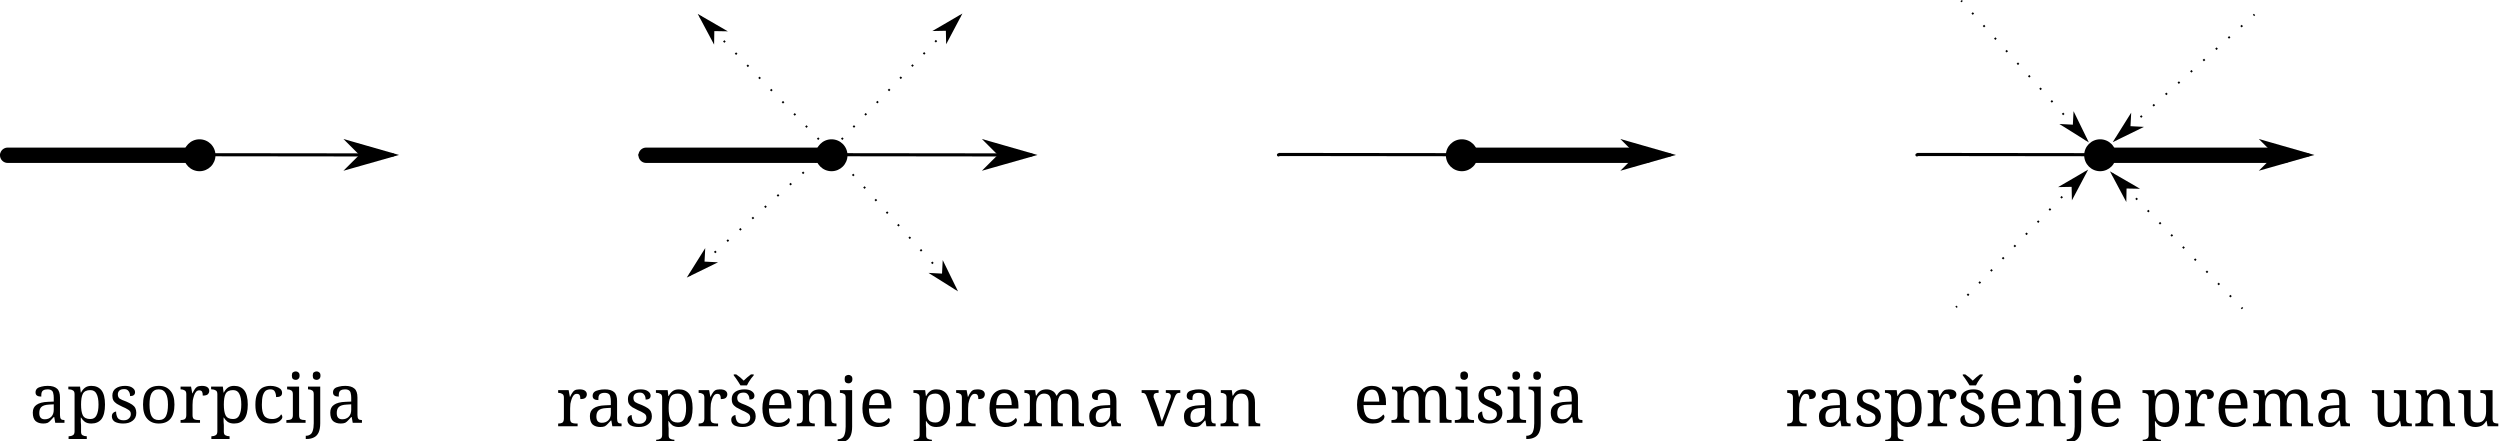
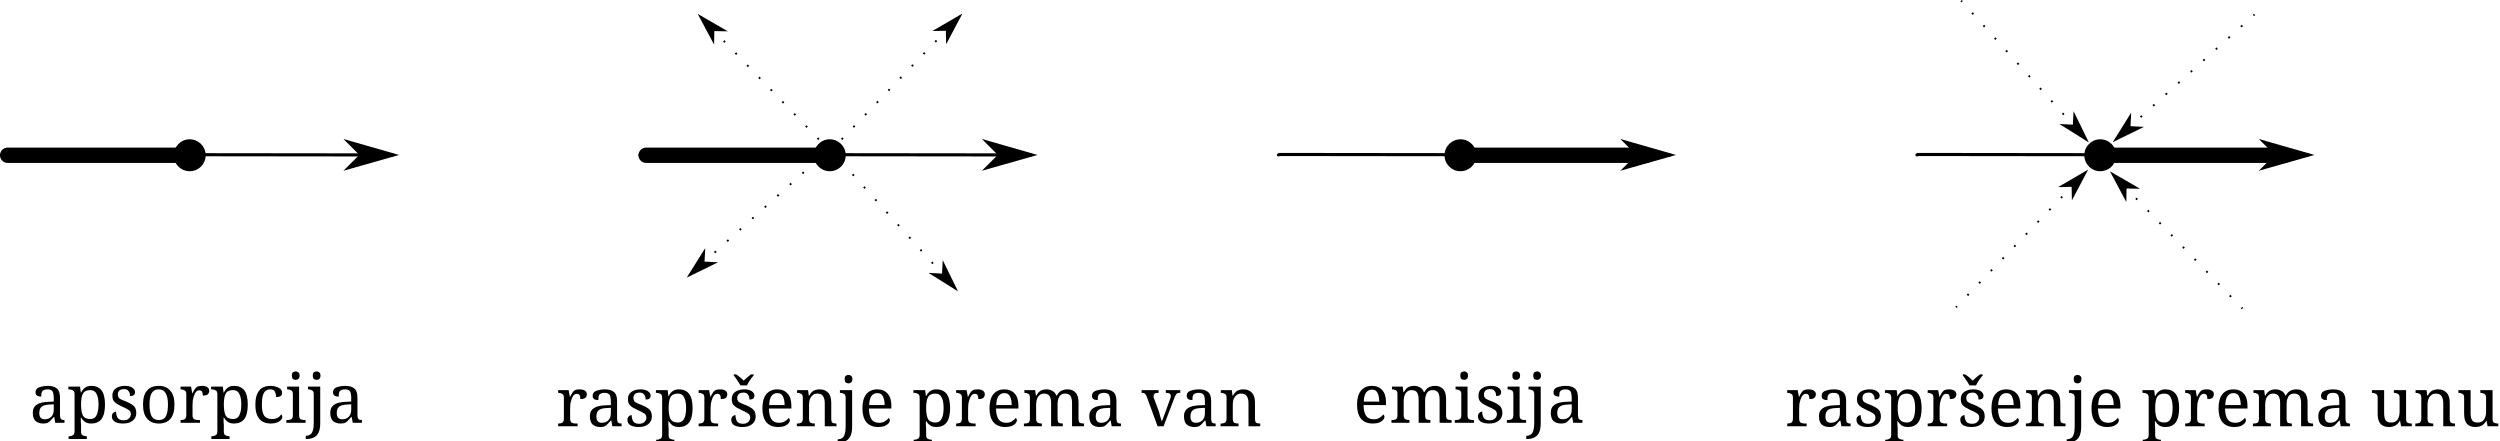
- <svg xmlns="http://www.w3.org/2000/svg" width="156.626mm" height="27.623mm" viewBox="0 0 156.626 27.623" version="1.1" id="svg1208">
+ <svg xmlns="http://www.w3.org/2000/svg" id="svg1208" version="1.1" viewBox="0 0 156.626 27.623" height="27.623mm" width="156.626mm">
  <defs id="defs1202">
-     <marker style="overflow:visible" id="marker4132" refX="0" refY="0" orient="auto">
-       <path transform="matrix(0.8,0,0,0.8,10,0)" style="fill:#000000;fill-opacity:1;fill-rule:evenodd;stroke:#000000;stroke-width:1pt;stroke-opacity:1" d="M 0,0 5,-5 -12.5,0 5,5 Z" id="path4130" />
+     <marker orient="auto" refY="0" refX="0" id="marker4132" style="overflow:visible">
+       <path id="path4130" d="M 0,0 5,-5 -12.5,0 5,5 Z" style="fill:#000000;fill-opacity:1;fill-rule:evenodd;stroke:#000000;stroke-width:1pt;stroke-opacity:1" transform="matrix(0.8,0,0,0.8,10,0)" />
    </marker>
-     <marker style="overflow:visible" id="marker3428" refX="0" refY="0" orient="auto">
-       <path transform="matrix(0.8,0,0,0.8,10,0)" style="fill:#000000;fill-opacity:1;fill-rule:evenodd;stroke:#000000;stroke-width:1pt;stroke-opacity:1" d="M 0,0 5,-5 -12.5,0 5,5 Z" id="path3426" />
+     <marker orient="auto" refY="0" refX="0" id="marker3428" style="overflow:visible">
+       <path id="path3426" d="M 0,0 5,-5 -12.5,0 5,5 Z" style="fill:#000000;fill-opacity:1;fill-rule:evenodd;stroke:#000000;stroke-width:1pt;stroke-opacity:1" transform="matrix(0.8,0,0,0.8,10,0)" />
    </marker>
-     <marker style="overflow:visible" id="marker3376" refX="0" refY="0" orient="auto">
-       <path transform="matrix(0.8,0,0,0.8,10,0)" style="fill:#000000;fill-opacity:1;fill-rule:evenodd;stroke:#000000;stroke-width:1pt;stroke-opacity:1" d="M 0,0 5,-5 -12.5,0 5,5 Z" id="path3374" />
+     <marker orient="auto" refY="0" refX="0" id="marker3376" style="overflow:visible">
+       <path id="path3374" d="M 0,0 5,-5 -12.5,0 5,5 Z" style="fill:#000000;fill-opacity:1;fill-rule:evenodd;stroke:#000000;stroke-width:1pt;stroke-opacity:1" transform="matrix(0.8,0,0,0.8,10,0)" />
    </marker>
-     <marker orient="auto" refY="0" refX="0" id="Arrow1Lend" style="overflow:visible">
-       <path id="path2038" d="M 0,0 5,-5 -12.5,0 5,5 Z" style="fill:#000000;fill-opacity:1;fill-rule:evenodd;stroke:#000000;stroke-width:1pt;stroke-opacity:1" transform="matrix(-0.8,0,0,-0.8,-10,0)" />
+     <marker style="overflow:visible" id="Arrow1Lend" refX="0" refY="0" orient="auto">
+       <path transform="matrix(-0.8,0,0,-0.8,-10,0)" style="fill:#000000;fill-opacity:1;fill-rule:evenodd;stroke:#000000;stroke-width:1pt;stroke-opacity:1" d="M 0,0 5,-5 -12.5,0 5,5 Z" id="path2038" />
    </marker>
-     <marker orient="auto" refY="0" refX="0" id="Arrow1Lstart" style="overflow:visible">
-       <path id="path2035" d="M 0,0 5,-5 -12.5,0 5,5 Z" style="fill:#000000;fill-opacity:1;fill-rule:evenodd;stroke:#000000;stroke-width:1pt;stroke-opacity:1" transform="matrix(0.8,0,0,0.8,10,0)" />
+     <marker style="overflow:visible" id="Arrow1Lstart" refX="0" refY="0" orient="auto">
+       <path transform="matrix(0.8,0,0,0.8,10,0)" style="fill:#000000;fill-opacity:1;fill-rule:evenodd;stroke:#000000;stroke-width:1pt;stroke-opacity:1" d="M 0,0 5,-5 -12.5,0 5,5 Z" id="path2035" />
    </marker>
-     <filter style="color-interpolation-filters:sRGB" id="filter2984" x="-1.1865149e-06" width="1" y="-1.2137953e-06" height="1">
-       <feGaussianBlur stdDeviation="1.4337054e-06" id="feGaussianBlur2986" />
-     </filter>
-     <marker style="overflow:visible" id="Arrow1Lstart-6" refX="0" refY="0" orient="auto">
-       <path transform="matrix(0.8,0,0,0.8,10,0)" style="fill:#000000;fill-opacity:1;fill-rule:evenodd;stroke:#000000;stroke-width:1pt;stroke-opacity:1" d="M 0,0 5,-5 -12.5,0 5,5 Z" id="path2035-2" />
+     <marker orient="auto" refY="0" refX="0" id="Arrow1Lstart-6" style="overflow:visible">
+       <path id="path2035-2" d="M 0,0 5,-5 -12.5,0 5,5 Z" style="fill:#000000;fill-opacity:1;fill-rule:evenodd;stroke:#000000;stroke-width:1pt;stroke-opacity:1" transform="matrix(0.8,0,0,0.8,10,0)" />
    </marker>
-     <marker orient="auto" refY="0" refX="0" id="Arrow1Lstart-6-8" style="overflow:visible">
-       <path id="path2035-2-2" d="M 0,0 5,-5 -12.5,0 5,5 Z" style="fill:#000000;fill-opacity:1;fill-rule:evenodd;stroke:#000000;stroke-width:1pt;stroke-opacity:1" transform="matrix(0.8,0,0,0.8,10,0)" />
+     <marker style="overflow:visible" id="Arrow1Lstart-6-8" refX="0" refY="0" orient="auto">
+       <path transform="matrix(0.8,0,0,0.8,10,0)" style="fill:#000000;fill-opacity:1;fill-rule:evenodd;stroke:#000000;stroke-width:1pt;stroke-opacity:1" d="M 0,0 5,-5 -12.5,0 5,5 Z" id="path2035-2-2" />
    </marker>
-     <marker style="overflow:visible" id="Arrow1Lstart-6-8-3" refX="0" refY="0" orient="auto">
-       <path transform="matrix(0.8,0,0,0.8,10,0)" style="fill:#000000;fill-opacity:1;fill-rule:evenodd;stroke:#000000;stroke-width:1pt;stroke-opacity:1" d="M 0,0 5,-5 -12.5,0 5,5 Z" id="path2035-2-2-4" />
+     <marker orient="auto" refY="0" refX="0" id="Arrow1Lstart-6-8-3" style="overflow:visible">
+       <path id="path2035-2-2-4" d="M 0,0 5,-5 -12.5,0 5,5 Z" style="fill:#000000;fill-opacity:1;fill-rule:evenodd;stroke:#000000;stroke-width:1pt;stroke-opacity:1" transform="matrix(0.8,0,0,0.8,10,0)" />
    </marker>
-     <marker orient="auto" refY="0" refX="0" id="marker3428-0" style="overflow:visible">
-       <path id="path3426-4" d="M 0,0 5,-5 -12.5,0 5,5 Z" style="fill:#000000;fill-opacity:1;fill-rule:evenodd;stroke:#000000;stroke-width:1pt;stroke-opacity:1" transform="matrix(0.8,0,0,0.8,10,0)" />
+     <marker style="overflow:visible" id="marker3428-0" refX="0" refY="0" orient="auto">
+       <path transform="matrix(0.8,0,0,0.8,10,0)" style="fill:#000000;fill-opacity:1;fill-rule:evenodd;stroke:#000000;stroke-width:1pt;stroke-opacity:1" d="M 0,0 5,-5 -12.5,0 5,5 Z" id="path3426-4" />
    </marker>
-     <marker style="overflow:visible" id="marker3428-0-3" refX="0" refY="0" orient="auto">
-       <path transform="matrix(0.8,0,0,0.8,10,0)" style="fill:#000000;fill-opacity:1;fill-rule:evenodd;stroke:#000000;stroke-width:1pt;stroke-opacity:1" d="M 0,0 5,-5 -12.5,0 5,5 Z" id="path3426-4-0" />
+     <marker orient="auto" refY="0" refX="0" id="marker3428-0-3" style="overflow:visible">
+       <path id="path3426-4-0" d="M 0,0 5,-5 -12.5,0 5,5 Z" style="fill:#000000;fill-opacity:1;fill-rule:evenodd;stroke:#000000;stroke-width:1pt;stroke-opacity:1" transform="matrix(0.8,0,0,0.8,10,0)" />
    </marker>
-     <filter height="1" y="-1.2137953e-06" width="1" x="-1.1865149e-06" id="filter2984-9" style="color-interpolation-filters:sRGB">
-       <feGaussianBlur id="feGaussianBlur2986-0" stdDeviation="1.4337054e-06" />
-     </filter>
-     <filter height="1" y="-1.2137953e-06" width="1" x="-1.1865149e-06" id="filter2984-7" style="color-interpolation-filters:sRGB">
-       <feGaussianBlur id="feGaussianBlur2986-2" stdDeviation="1.4337054e-06" />
-     </filter>
-     <filter style="color-interpolation-filters:sRGB" id="filter2984-7-9" x="-1.1865149e-06" width="1" y="-1.2137953e-06" height="1">
-       <feGaussianBlur stdDeviation="1.4337054e-06" id="feGaussianBlur2986-2-3" />
-     </filter>
-     <marker orient="auto" refY="0" refX="0" id="marker3428-0-3-5" style="overflow:visible">
-       <path id="path3426-4-0-7" d="M 0,0 5,-5 -12.5,0 5,5 Z" style="fill:#000000;fill-opacity:1;fill-rule:evenodd;stroke:#000000;stroke-width:1pt;stroke-opacity:1" transform="matrix(0.8,0,0,0.8,10,0)" />
+     <marker style="overflow:visible" id="marker3428-0-3-5" refX="0" refY="0" orient="auto">
+       <path transform="matrix(0.8,0,0,0.8,10,0)" style="fill:#000000;fill-opacity:1;fill-rule:evenodd;stroke:#000000;stroke-width:1pt;stroke-opacity:1" d="M 0,0 5,-5 -12.5,0 5,5 Z" id="path3426-4-0-7" />
    </marker>
-     <marker orient="auto" refY="0" refX="0" id="marker4132-7" style="overflow:visible">
-       <path id="path4130-6" d="M 0,0 5,-5 -12.5,0 5,5 Z" style="fill:#000000;fill-opacity:1;fill-rule:evenodd;stroke:#000000;stroke-width:1pt;stroke-opacity:1" transform="matrix(0.8,0,0,0.8,10,0)" />
+     <marker style="overflow:visible" id="marker4132-7" refX="0" refY="0" orient="auto">
+       <path transform="matrix(0.8,0,0,0.8,10,0)" style="fill:#000000;fill-opacity:1;fill-rule:evenodd;stroke:#000000;stroke-width:1pt;stroke-opacity:1" d="M 0,0 5,-5 -12.5,0 5,5 Z" id="path4130-6" />
    </marker>
-     <marker style="overflow:visible" id="marker3428-0-1" refX="0" refY="0" orient="auto">
-       <path transform="matrix(0.8,0,0,0.8,10,0)" style="fill:#000000;fill-opacity:1;fill-rule:evenodd;stroke:#000000;stroke-width:1pt;stroke-opacity:1" d="M 0,0 5,-5 -12.5,0 5,5 Z" id="path3426-4-06" />
+     <marker orient="auto" refY="0" refX="0" id="marker3428-0-1" style="overflow:visible">
+       <path id="path3426-4-06" d="M 0,0 5,-5 -12.5,0 5,5 Z" style="fill:#000000;fill-opacity:1;fill-rule:evenodd;stroke:#000000;stroke-width:1pt;stroke-opacity:1" transform="matrix(0.8,0,0,0.8,10,0)" />
    </marker>
-     <marker orient="auto" refY="0" refX="0" id="marker3428-5" style="overflow:visible">
-       <path id="path3426-0" d="M 0,0 5,-5 -12.5,0 5,5 Z" style="fill:#000000;fill-opacity:1;fill-rule:evenodd;stroke:#000000;stroke-width:1pt;stroke-opacity:1" transform="matrix(0.8,0,0,0.8,10,0)" />
+     <marker style="overflow:visible" id="marker3428-5" refX="0" refY="0" orient="auto">
+       <path transform="matrix(0.8,0,0,0.8,10,0)" style="fill:#000000;fill-opacity:1;fill-rule:evenodd;stroke:#000000;stroke-width:1pt;stroke-opacity:1" d="M 0,0 5,-5 -12.5,0 5,5 Z" id="path3426-0" />
    </marker>
  </defs>
-   <g transform="translate(-19.99997,-41.30188)" id="layer1">
-     <path style="fill:none;stroke:#000000;stroke-width:0.196;stroke-linecap:round;stroke-linejoin:miter;stroke-miterlimit:3;stroke-dasharray:none;stroke-opacity:1;marker-start:url(#Arrow1Lstart)" d="m 44.619,51.009 c -24.462,-0.029 -24.462,-0.029 -24.462,-0.029 l -0.06,0.027" id="path1210" />
-     <path style="fill:none;stroke:#000000;stroke-width:0.961;stroke-linecap:round;stroke-linejoin:miter;stroke-miterlimit:4;stroke-dasharray:none;stroke-opacity:1" d="M 20.48,51.029 H 32.02" id="path2781" />
-     <ellipse style="opacity:1;fill:#000000;fill-opacity:1;stroke-width:2;stroke-linecap:round;stroke-linejoin:miter;stroke-miterlimit:4;stroke-dasharray:none;paint-order:stroke fill markers;filter:url(#filter2984)" id="path2786" cx="32.444" cy="57.783" rx="1.45" ry="1.417" transform="matrix(0.6896532,0,0,0.70551,10.12486,10.2626)" />
-     <path id="path1210-7" d="m 84.619,51.009 c -24.462,-0.029 -24.462,-0.029 -24.462,-0.029 l -0.06,0.027" style="fill:none;stroke:#000000;stroke-width:0.196;stroke-linecap:round;stroke-linejoin:miter;stroke-miterlimit:3;stroke-dasharray:none;stroke-opacity:1;marker-start:url(#Arrow1Lstart-6)" />
-     <path id="path2781-8" d="M 60.48,51.029 H 72.02" style="fill:none;stroke:#000000;stroke-width:0.961;stroke-linecap:round;stroke-linejoin:miter;stroke-miterlimit:4;stroke-dasharray:none;stroke-opacity:1" />
-     <path style="fill:none;stroke:#000000;stroke-width:0.196;stroke-linecap:round;stroke-linejoin:miter;stroke-miterlimit:3;stroke-dasharray:none;stroke-opacity:1;marker-start:url(#Arrow1Lstart-6-8)" d="m 124.619,51.009 c -24.462,-0.029 -24.462,-0.029 -24.462,-0.029 l -0.06,0.027" id="path1210-7-7" />
-     <path style="fill:none;stroke:#000000;stroke-width:0.961;stroke-linecap:round;stroke-linejoin:miter;stroke-miterlimit:4;stroke-dasharray:none;stroke-opacity:1" d="m 111.593,51.029 h 11.539" id="path2781-8-5" />
-     <path id="path1210-7-7-9" d="m 164.619,51.009 c -24.462,-0.029 -24.462,-0.029 -24.462,-0.029 l -0.06,0.027" style="fill:none;stroke:#000000;stroke-width:0.196;stroke-linecap:round;stroke-linejoin:miter;stroke-miterlimit:3;stroke-dasharray:none;stroke-opacity:1;marker-start:url(#Arrow1Lstart-6-8-3)" />
-     <path id="path2781-8-5-6" d="m 151.593,51.029 h 11.539" style="fill:none;stroke:#000000;stroke-width:0.961;stroke-linecap:round;stroke-linejoin:miter;stroke-miterlimit:4;stroke-dasharray:none;stroke-opacity:1" />
-     <path style="fill:none;stroke:#000000;stroke-width:0.118;stroke-linecap:butt;stroke-linejoin:miter;stroke-miterlimit:4;stroke-dasharray:0.118, 0.94;stroke-dashoffset:0;stroke-opacity:1;marker-start:url(#marker3428)" d="m 80.138,42.314 -8.121,8.46" id="path3322" />
-     <path id="path3322-9" d="m 63.872,42.337 8.145,8.437" style="fill:none;stroke:#000000;stroke-width:0.118;stroke-linecap:butt;stroke-linejoin:miter;stroke-miterlimit:4;stroke-dasharray:0.118, 0.94;stroke-dashoffset:0;stroke-opacity:1;marker-start:url(#marker3428-0)" />
-     <path style="fill:none;stroke:#000000;stroke-width:0.118;stroke-linecap:butt;stroke-linejoin:miter;stroke-miterlimit:4;stroke-dasharray:0.118, 0.94;stroke-dashoffset:0;stroke-opacity:1;marker-start:url(#marker3428-0-3)" d="m 79.867,59.386 -7.847,-8.715" id="path3322-9-4" />
-     <path style="fill:none;stroke:#000000;stroke-width:0.118;stroke-linecap:butt;stroke-linejoin:miter;stroke-miterlimit:4;stroke-dasharray:0.118, 0.94;stroke-dashoffset:0;stroke-opacity:1;marker-start:url(#marker4132)" d="m 63.196,58.54 8.715,-7.847" id="path4034" />
-     <ellipse transform="matrix(0.6896532,0,0,0.7055101,49.72082,10.26244)" ry="1.417" rx="1.45" cy="57.783" cx="32.444" id="path2786-8" style="opacity:1;fill:#000000;fill-opacity:1;stroke-width:2;stroke-linecap:round;stroke-linejoin:miter;stroke-miterlimit:4;stroke-dasharray:none;paint-order:stroke fill markers;filter:url(#filter2984-9)" />
-     <ellipse transform="matrix(0.6896532,0,0,0.7055101,89.20989,10.26244)" ry="1.417" rx="1.45" cy="57.783" cx="32.444" id="path2786-6" style="opacity:1;fill:#000000;fill-opacity:1;stroke-width:2;stroke-linecap:round;stroke-linejoin:miter;stroke-miterlimit:4;stroke-dasharray:none;paint-order:stroke fill markers;filter:url(#filter2984-7)" />
-     <ellipse style="opacity:1;fill:#000000;fill-opacity:1;stroke-width:2;stroke-linecap:round;stroke-linejoin:miter;stroke-miterlimit:4;stroke-dasharray:none;paint-order:stroke fill markers;filter:url(#filter2984-7-9)" id="path2786-6-6" cx="32.444" cy="57.783" rx="1.45" ry="1.417" transform="matrix(0.6896532,0,0,0.7055101,129.2001,10.26244)" />
-     <path id="path3322-9-4-5" d="m 150.714,50.056 -7.847,-8.715" style="fill:none;stroke:#000000;stroke-width:0.118;stroke-linecap:butt;stroke-linejoin:miter;stroke-miterlimit:4;stroke-dasharray:0.118, 0.94;stroke-dashoffset:0;stroke-opacity:1;marker-start:url(#marker3428-0-3-5)" />
-     <path id="path4034-0" d="m 152.533,50.056 8.715,-7.847" style="fill:none;stroke:#000000;stroke-width:0.118;stroke-linecap:butt;stroke-linejoin:miter;stroke-miterlimit:4;stroke-dasharray:0.118, 0.94;stroke-dashoffset:0;stroke-opacity:1;marker-start:url(#marker4132-7)" />
-     <path style="fill:none;stroke:#000000;stroke-width:0.118;stroke-linecap:butt;stroke-linejoin:miter;stroke-miterlimit:4;stroke-dasharray:0.118, 0.94;stroke-dashoffset:0;stroke-opacity:1;marker-start:url(#marker3428-0-1)" d="m 152.348,52.2 8.145,8.437" id="path3322-9-2" />
-     <path id="path3322-1" d="m 150.667,52.092 -8.121,8.46" style="fill:none;stroke:#000000;stroke-width:0.118;stroke-linecap:butt;stroke-linejoin:miter;stroke-miterlimit:4;stroke-dasharray:0.118, 0.94;stroke-dashoffset:0;stroke-opacity:1;marker-start:url(#marker3428-5)" />
-     <text xml:space="preserve" style="font-style:normal;font-weight:normal;font-size:4.233px;line-height:1.25;font-family:sans-serif;fill:#000000;fill-opacity:1;stroke:none;stroke-width:0.265" x="21.835" y="67.786" id="text5079">
-       <tspan id="tspan5077" x="21.835" y="67.786" style="font-style:normal;font-variant:normal;font-weight:normal;font-stretch:normal;font-size:4.233px;font-family:Cambria;-inkscape-font-specification:Cambria;stroke-width:0.265">apsorpcija</tspan>
+   <g id="layer1" transform="translate(-19.99997,-41.30188)">
+     <path id="path1210" d="m 44.619,51.009 c -24.462,-0.029 -24.462,-0.029 -24.462,-0.029 l -0.06,0.027" style="fill:none;stroke:#000000;stroke-width:0.196;stroke-linecap:round;stroke-linejoin:miter;stroke-miterlimit:3;stroke-dasharray:none;stroke-opacity:1;marker-start:url(#Arrow1Lstart)" />
+     <path id="path2781" d="M 20.48,51.029 H 32.02" style="fill:none;stroke:#000000;stroke-width:0.961;stroke-linecap:round;stroke-linejoin:miter;stroke-miterlimit:4;stroke-dasharray:none;stroke-opacity:1" />
+     <path style="fill:none;stroke:#000000;stroke-width:0.196;stroke-linecap:round;stroke-linejoin:miter;stroke-miterlimit:3;stroke-dasharray:none;stroke-opacity:1;marker-start:url(#Arrow1Lstart-6)" d="m 84.619,51.009 c -24.462,-0.029 -24.462,-0.029 -24.462,-0.029 l -0.06,0.027" id="path1210-7" />
+     <path style="fill:none;stroke:#000000;stroke-width:0.961;stroke-linecap:round;stroke-linejoin:miter;stroke-miterlimit:4;stroke-dasharray:none;stroke-opacity:1" d="M 60.48,51.029 H 72.02" id="path2781-8" />
+     <path id="path1210-7-7" d="m 124.619,51.009 c -24.462,-0.029 -24.462,-0.029 -24.462,-0.029 l -0.06,0.027" style="fill:none;stroke:#000000;stroke-width:0.196;stroke-linecap:round;stroke-linejoin:miter;stroke-miterlimit:3;stroke-dasharray:none;stroke-opacity:1;marker-start:url(#Arrow1Lstart-6-8)" />
+     <path id="path2781-8-5" d="m 111.593,51.029 h 11.539" style="fill:none;stroke:#000000;stroke-width:0.961;stroke-linecap:round;stroke-linejoin:miter;stroke-miterlimit:4;stroke-dasharray:none;stroke-opacity:1" />
+     <path style="fill:none;stroke:#000000;stroke-width:0.196;stroke-linecap:round;stroke-linejoin:miter;stroke-miterlimit:3;stroke-dasharray:none;stroke-opacity:1;marker-start:url(#Arrow1Lstart-6-8-3)" d="m 164.619,51.009 c -24.462,-0.029 -24.462,-0.029 -24.462,-0.029 l -0.06,0.027" id="path1210-7-7-9" />
+     <path style="fill:none;stroke:#000000;stroke-width:0.961;stroke-linecap:round;stroke-linejoin:miter;stroke-miterlimit:4;stroke-dasharray:none;stroke-opacity:1" d="m 151.593,51.029 h 11.539" id="path2781-8-5-6" />
+     <path id="path3322" d="m 80.138,42.314 -8.121,8.46" style="fill:none;stroke:#000000;stroke-width:0.118;stroke-linecap:butt;stroke-linejoin:miter;stroke-miterlimit:4;stroke-dasharray:0.118, 0.94;stroke-dashoffset:0;stroke-opacity:1;marker-start:url(#marker3428)" />
+     <path style="fill:none;stroke:#000000;stroke-width:0.118;stroke-linecap:butt;stroke-linejoin:miter;stroke-miterlimit:4;stroke-dasharray:0.118, 0.94;stroke-dashoffset:0;stroke-opacity:1;marker-start:url(#marker3428-0)" d="m 63.872,42.337 8.145,8.437" id="path3322-9" />
+     <path id="path3322-9-4" d="m 79.867,59.386 -7.847,-8.715" style="fill:none;stroke:#000000;stroke-width:0.118;stroke-linecap:butt;stroke-linejoin:miter;stroke-miterlimit:4;stroke-dasharray:0.118, 0.94;stroke-dashoffset:0;stroke-opacity:1;marker-start:url(#marker3428-0-3)" />
+     <path id="path4034" d="m 63.196,58.54 8.715,-7.847" style="fill:none;stroke:#000000;stroke-width:0.118;stroke-linecap:butt;stroke-linejoin:miter;stroke-miterlimit:4;stroke-dasharray:0.118, 0.94;stroke-dashoffset:0;stroke-opacity:1;marker-start:url(#marker4132)" />
+     <path style="fill:none;stroke:#000000;stroke-width:0.118;stroke-linecap:butt;stroke-linejoin:miter;stroke-miterlimit:4;stroke-dasharray:0.118, 0.94;stroke-dashoffset:0;stroke-opacity:1;marker-start:url(#marker3428-0-3-5)" d="m 150.714,50.056 -7.847,-8.715" id="path3322-9-4-5" />
+     <path style="fill:none;stroke:#000000;stroke-width:0.118;stroke-linecap:butt;stroke-linejoin:miter;stroke-miterlimit:4;stroke-dasharray:0.118, 0.94;stroke-dashoffset:0;stroke-opacity:1;marker-start:url(#marker4132-7)" d="m 152.533,50.056 8.715,-7.847" id="path4034-0" />
+     <path id="path3322-9-2" d="m 152.348,52.2 8.145,8.437" style="fill:none;stroke:#000000;stroke-width:0.118;stroke-linecap:butt;stroke-linejoin:miter;stroke-miterlimit:4;stroke-dasharray:0.118, 0.94;stroke-dashoffset:0;stroke-opacity:1;marker-start:url(#marker3428-0-1)" />
+     <path style="fill:none;stroke:#000000;stroke-width:0.118;stroke-linecap:butt;stroke-linejoin:miter;stroke-miterlimit:4;stroke-dasharray:0.118, 0.94;stroke-dashoffset:0;stroke-opacity:1;marker-start:url(#marker3428-5)" d="m 150.667,52.092 -8.121,8.46" id="path3322-1" />
+     <text id="text5079" y="67.786" x="21.835" style="font-style:normal;font-weight:normal;font-size:4.233px;line-height:1.25;font-family:sans-serif;fill:#000000;fill-opacity:1;stroke:none;stroke-width:0.265" xml:space="preserve">
+       <tspan style="font-style:normal;font-variant:normal;font-weight:normal;font-stretch:normal;font-size:4.233px;font-family:Cambria;-inkscape-font-specification:Cambria;stroke-width:0.265" y="67.786" x="21.835" id="tspan5077">apsorpcija</tspan>
    </text>
-     <text id="text5079-9" y="68.01" x="54.828" style="font-style:normal;font-weight:normal;font-size:4.233px;line-height:1.25;font-family:sans-serif;fill:#000000;fill-opacity:1;stroke:none;stroke-width:0.265" xml:space="preserve">
-       <tspan style="font-style:normal;font-variant:normal;font-weight:normal;font-stretch:normal;font-size:4.233px;font-family:Cambria;-inkscape-font-specification:Cambria;stroke-width:0.265" y="68.01" x="54.828" id="tspan5077-5">raspršenje prema van</tspan>
+     <text xml:space="preserve" style="font-style:normal;font-weight:normal;font-size:4.233px;line-height:1.25;font-family:sans-serif;fill:#000000;fill-opacity:1;stroke:none;stroke-width:0.265" x="54.828" y="68.01" id="text5079-9">
+       <tspan id="tspan5077-5" x="54.828" y="68.01" style="font-style:normal;font-variant:normal;font-weight:normal;font-stretch:normal;font-size:4.233px;font-family:Cambria;-inkscape-font-specification:Cambria;stroke-width:0.265">raspršenje prema van</tspan>
    </text>
-     <text xml:space="preserve" style="font-style:normal;font-weight:normal;font-size:4.233px;line-height:1.25;font-family:sans-serif;fill:#000000;fill-opacity:1;stroke:none;stroke-width:0.265" x="104.785" y="67.786" id="text5101">
-       <tspan id="tspan5099" x="104.785" y="67.786" style="font-style:normal;font-variant:normal;font-weight:normal;font-stretch:normal;font-size:4.233px;font-family:Cambria;-inkscape-font-specification:Cambria;stroke-width:0.265">emisija</tspan>
+     <text id="text5101" y="67.786" x="104.785" style="font-style:normal;font-weight:normal;font-size:4.233px;line-height:1.25;font-family:sans-serif;fill:#000000;fill-opacity:1;stroke:none;stroke-width:0.265" xml:space="preserve">
+       <tspan style="font-style:normal;font-variant:normal;font-weight:normal;font-stretch:normal;font-size:4.233px;font-family:Cambria;-inkscape-font-specification:Cambria;stroke-width:0.265" y="67.786" x="104.785" id="tspan5099">emisija</tspan>
    </text>
-     <text id="text5101-3" y="68.01" x="131.828" style="font-style:normal;font-weight:normal;font-size:4.233px;line-height:1.25;font-family:sans-serif;fill:#000000;fill-opacity:1;stroke:none;stroke-width:0.265" xml:space="preserve">
-       <tspan style="font-style:normal;font-variant:normal;font-weight:normal;font-stretch:normal;font-size:4.233px;font-family:Cambria;-inkscape-font-specification:Cambria;stroke-width:0.265" y="68.01" x="131.828" id="tspan5099-1">raspršenje prema unutra</tspan>
+     <text xml:space="preserve" style="font-style:normal;font-weight:normal;font-size:4.233px;line-height:1.25;font-family:sans-serif;fill:#000000;fill-opacity:1;stroke:none;stroke-width:0.265" x="131.828" y="68.01" id="text5101-3">
+       <tspan id="tspan5099-1" x="131.828" y="68.01" style="font-style:normal;font-variant:normal;font-weight:normal;font-stretch:normal;font-size:4.233px;font-family:Cambria;-inkscape-font-specification:Cambria;stroke-width:0.265">raspršenje prema unutra</tspan>
    </text>
+     <circle r="1" style="opacity:1;fill:#000000;fill-rule:nonzero;stroke-width:0.566;stroke-linecap:round;stroke-miterlimit:3;stroke-dasharray:none;paint-order:markers fill stroke" id="ellipse1314" cx="71.986" cy="51.029" />
+     <circle cy="51.029" cx="31.885" id="ellipse1314-0" style="opacity:1;fill:#000000;fill-rule:nonzero;stroke-width:0.566;stroke-linecap:round;stroke-miterlimit:3;stroke-dasharray:none;paint-order:markers fill stroke" r="1" />
+     <circle r="1" style="opacity:1;fill:#000000;fill-rule:nonzero;stroke-width:0.566;stroke-linecap:round;stroke-miterlimit:3;stroke-dasharray:none;paint-order:markers fill stroke" id="ellipse1314-0-2" cx="111.5" cy="51.029" />
+     <circle cy="51.029" cx="151.583" id="ellipse1314-0-2-1" style="opacity:1;fill:#000000;fill-rule:nonzero;stroke-width:0.566;stroke-linecap:round;stroke-miterlimit:3;stroke-dasharray:none;paint-order:markers fill stroke" r="1" />
  </g>
</svg>
